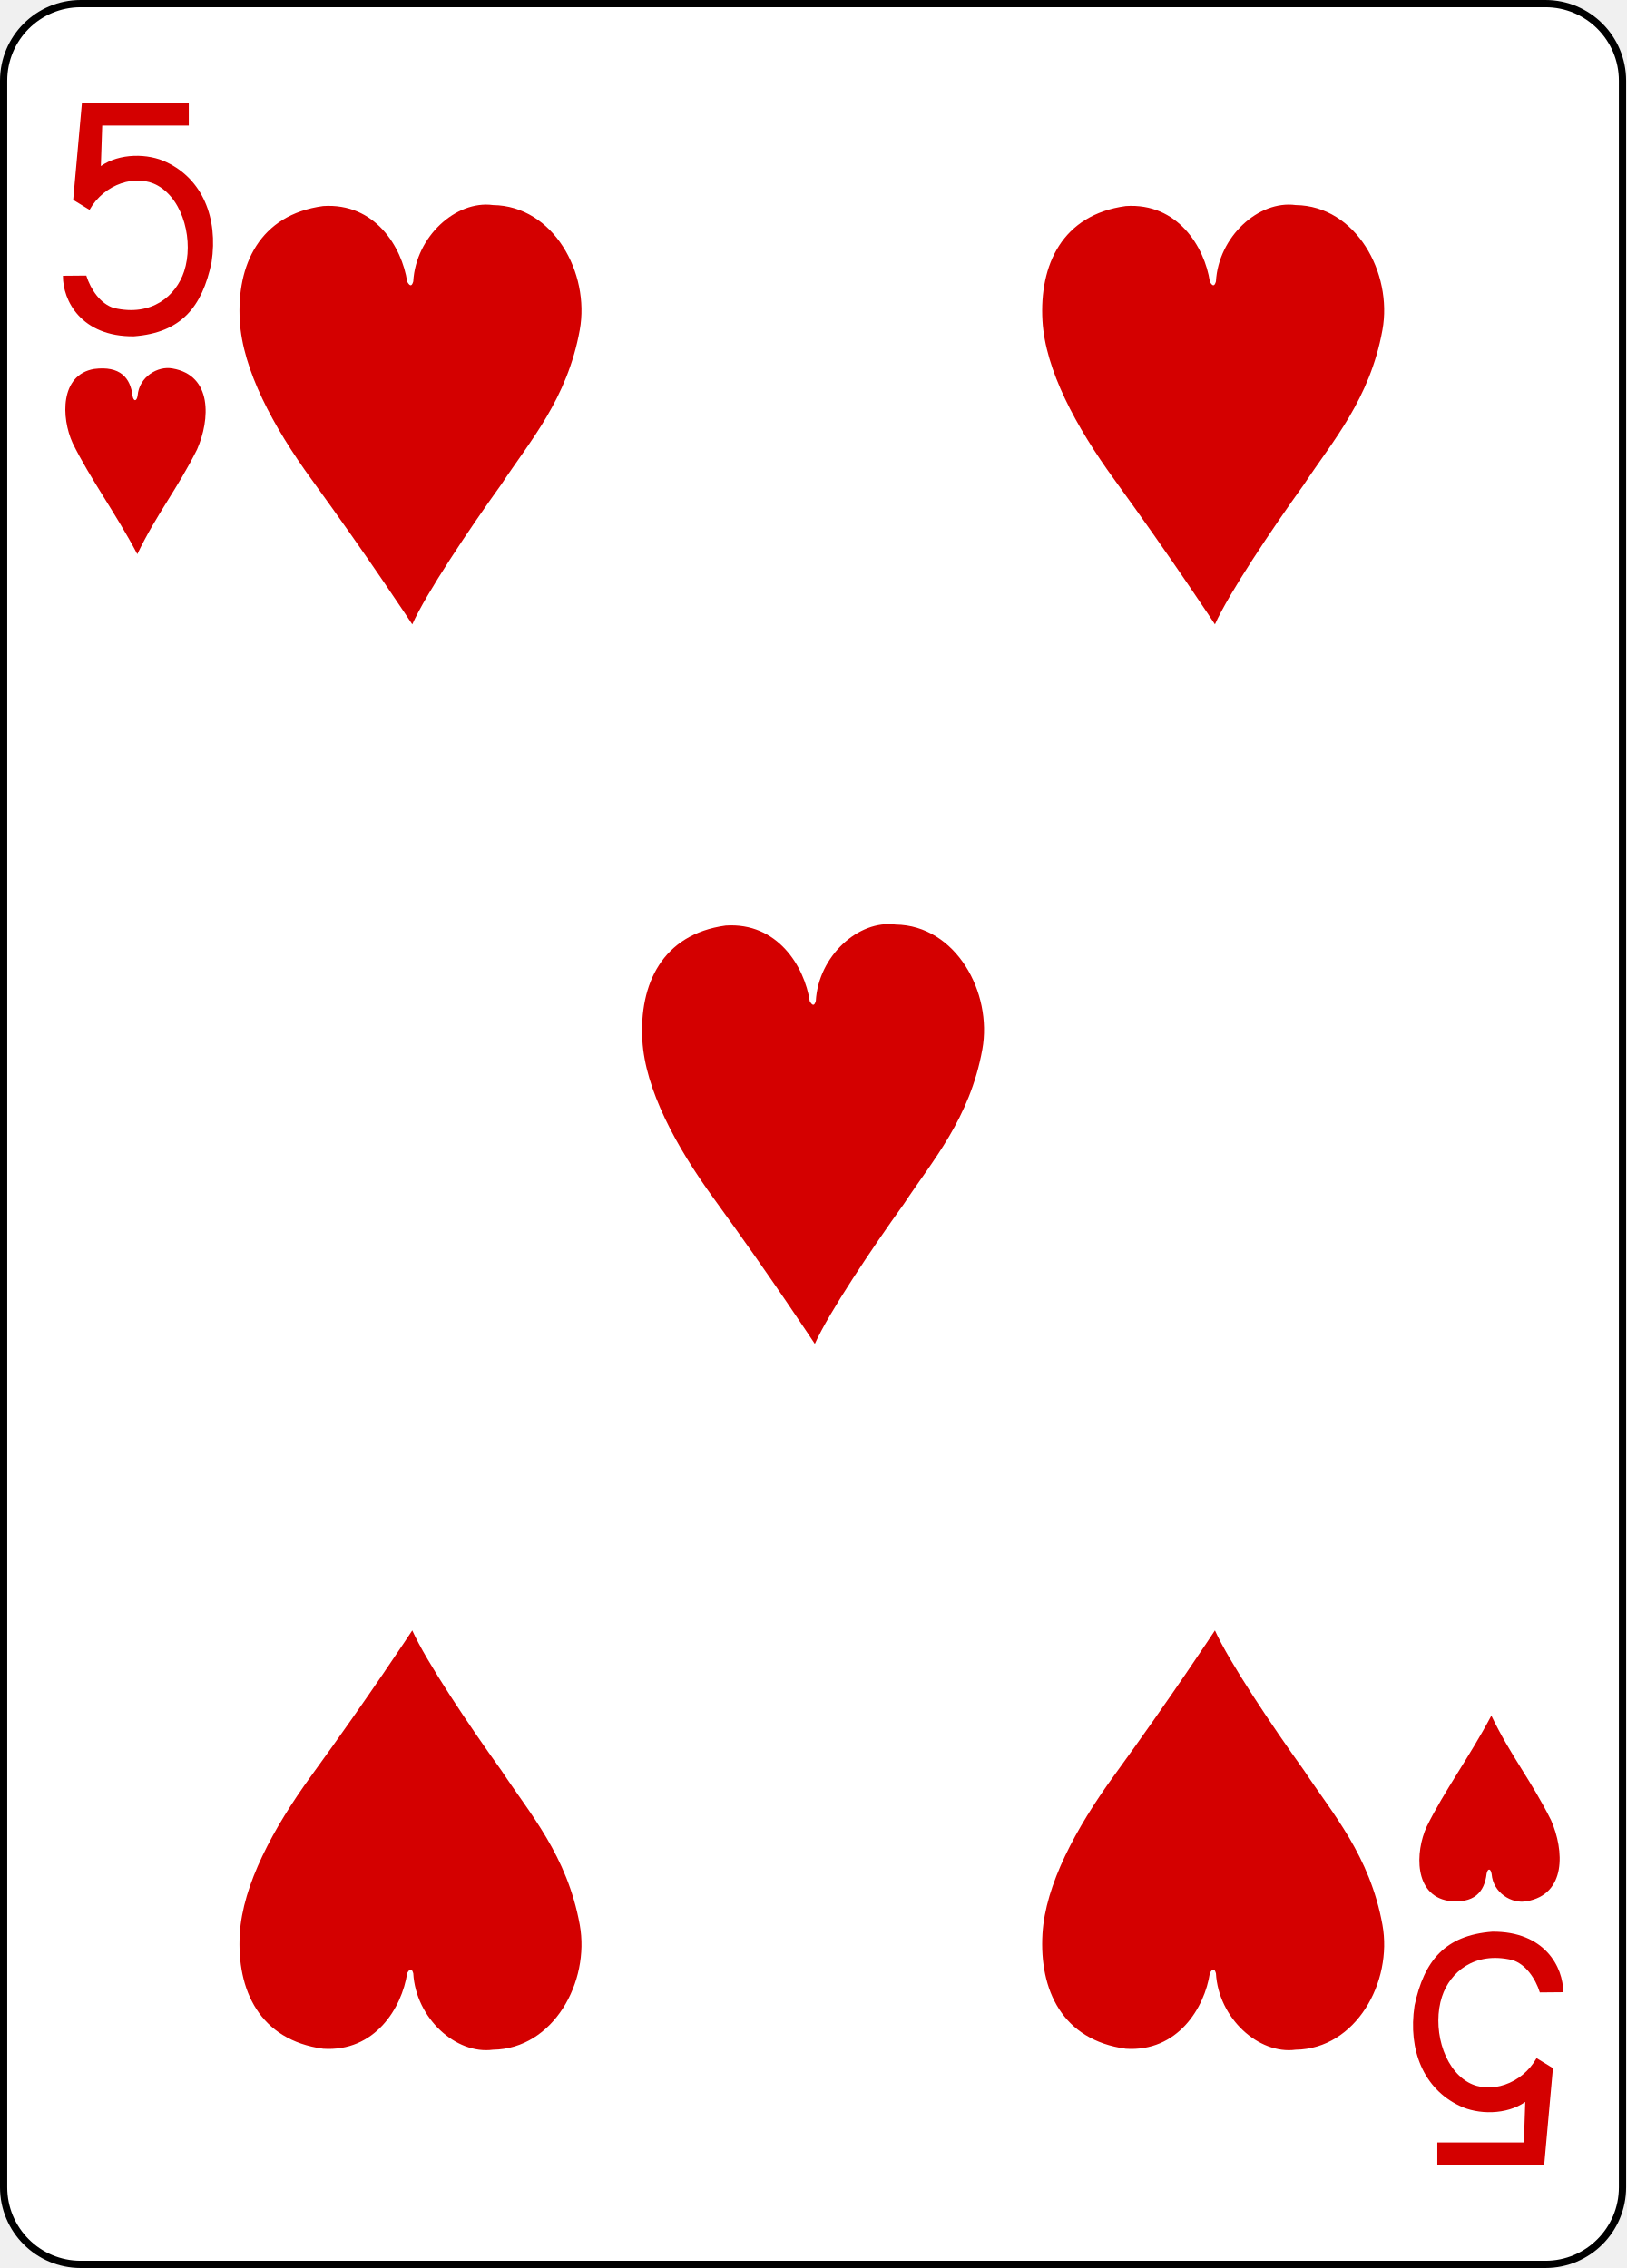
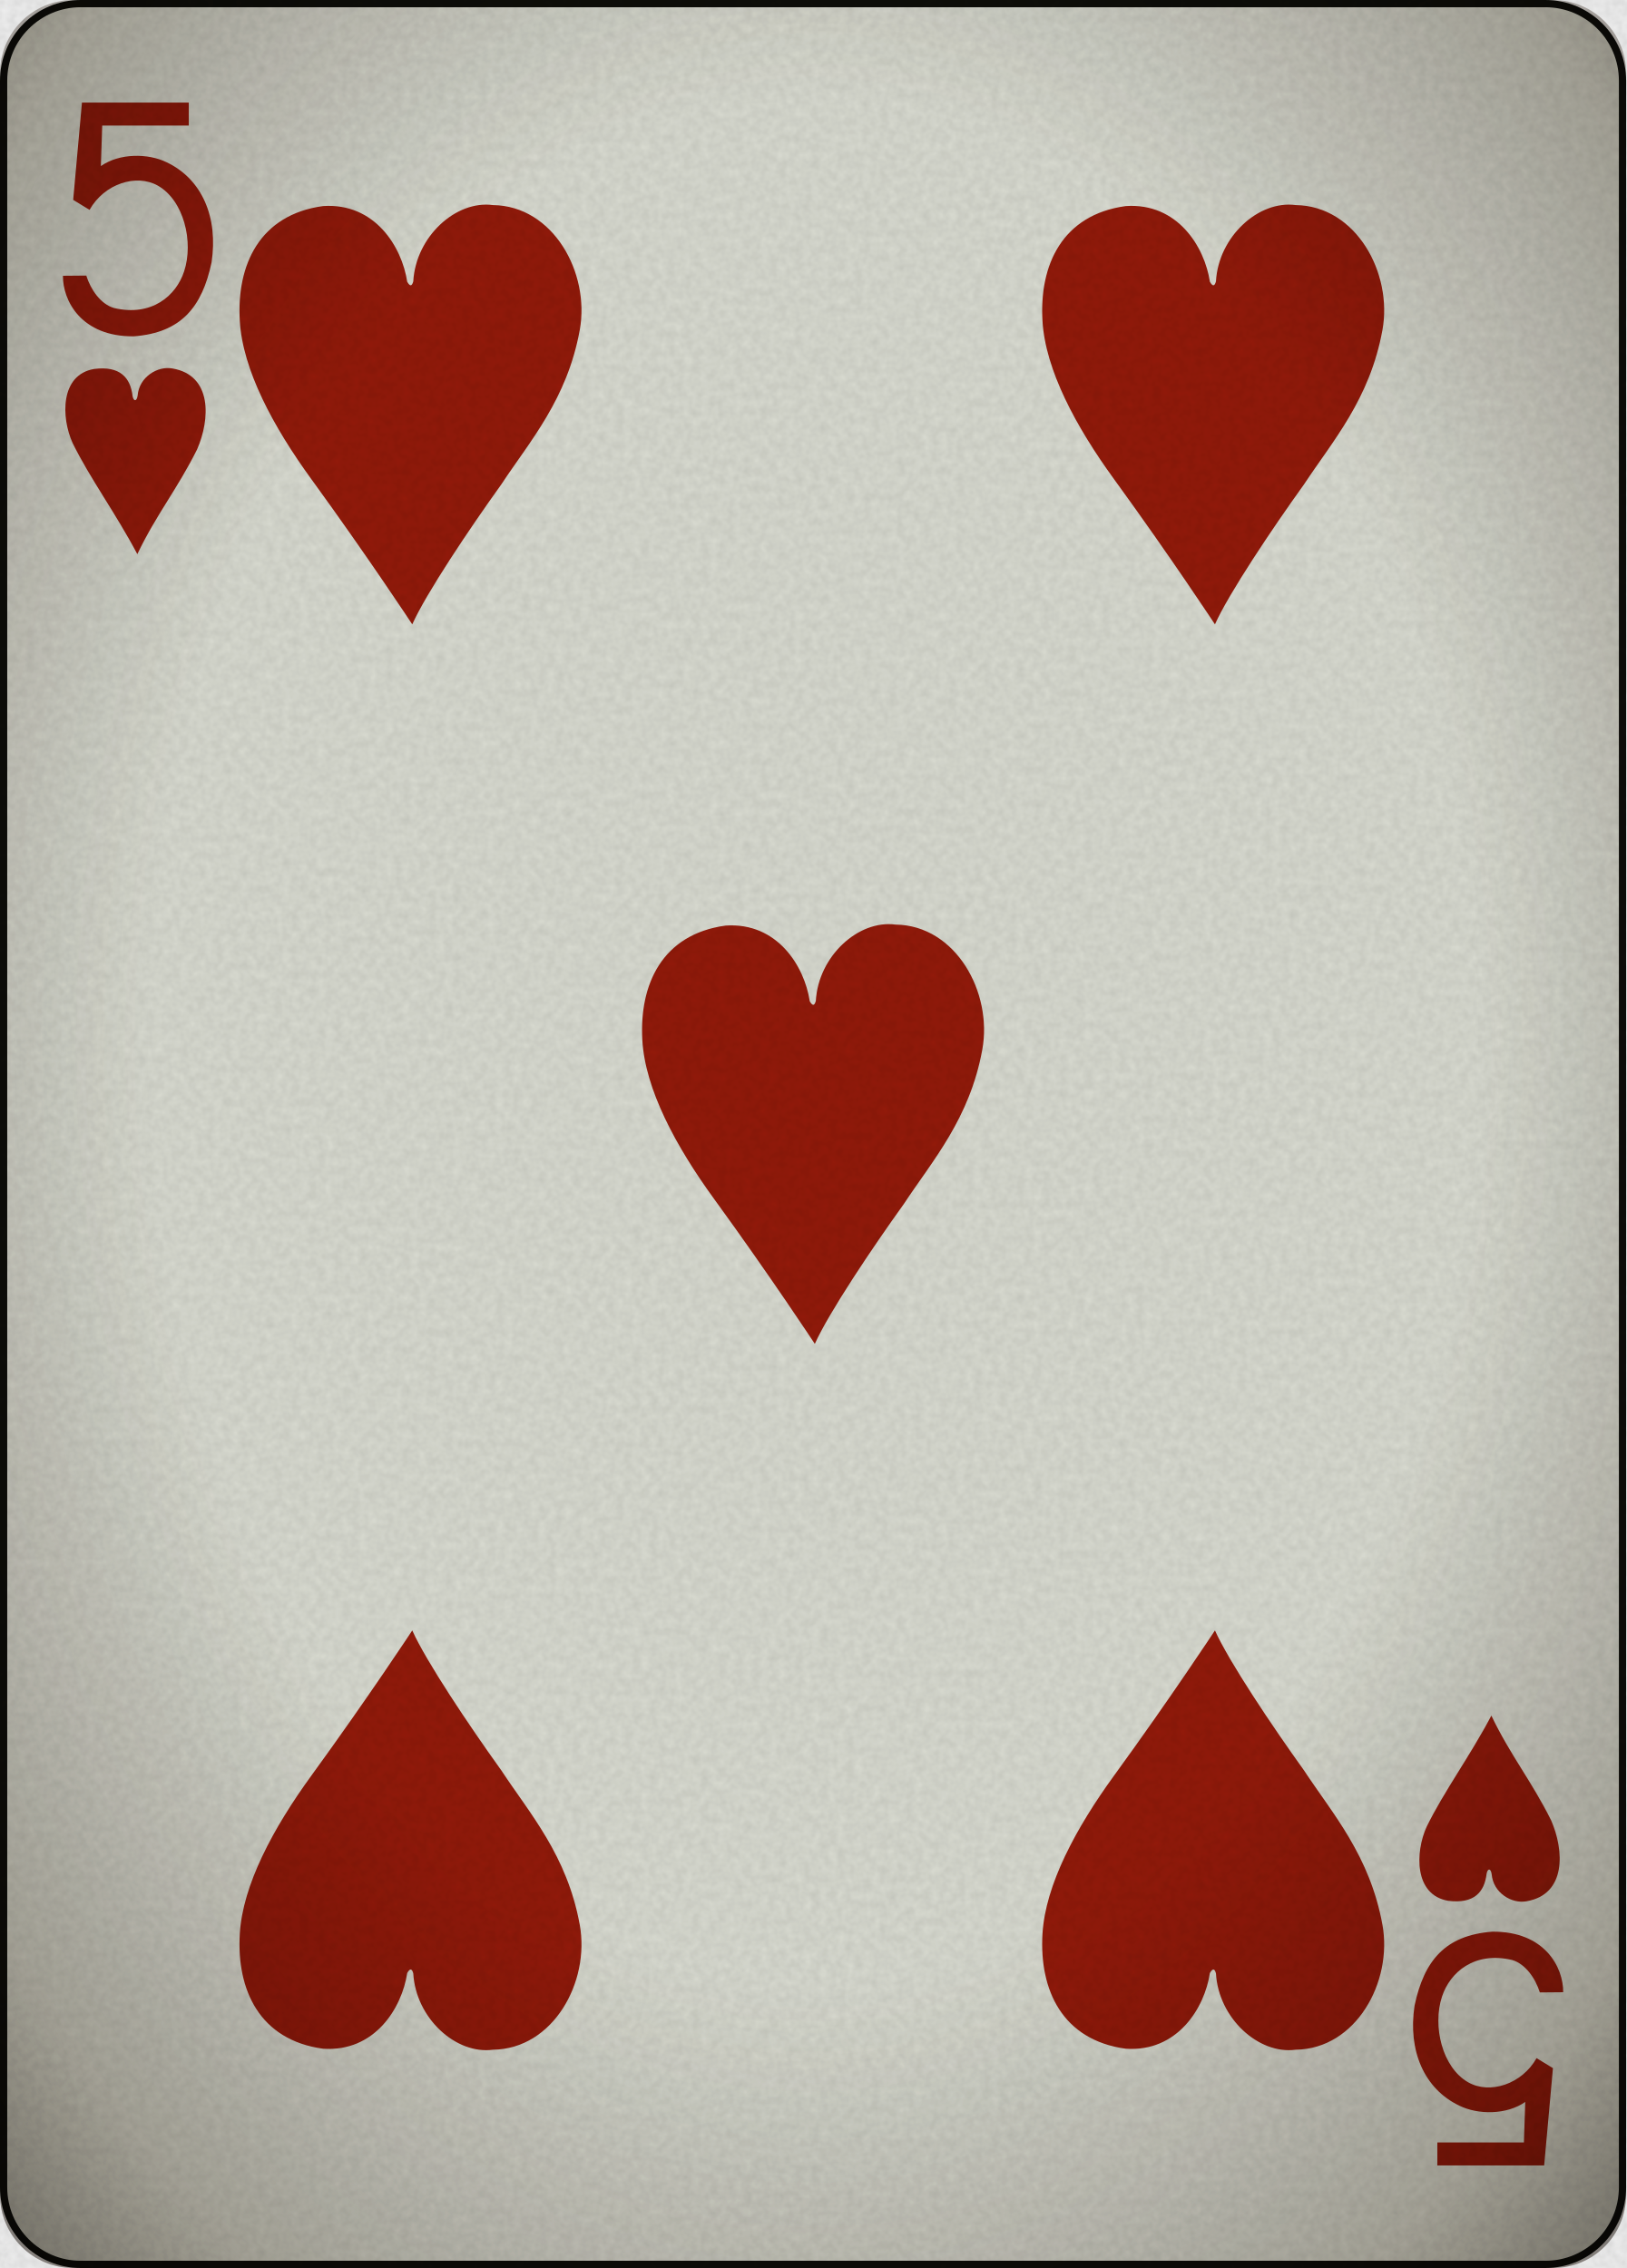
<svg xmlns="http://www.w3.org/2000/svg" width="224.225" height="312.808" id="svg4423" version="1.1">
-   <defs id="defs4425" />
-   <g id="layer1" transform="translate(-259.9347,-369.7772)">
+   <defs id="defs4425">
+     <filter id="envejecido" x="-15%" y="-15%" width="130%" height="130%" color-interpolation-filters="sRGB">
+       <feColorMatrix in="SourceGraphic" type="matrix" values="0.62 0.12 0.05 0 0.06                 0.05 0.70 0.05 0 0.06                 0.00 0.06 0.72 0 0.04                 0    0    0    1 0" result="warm" />
+       <feTurbulence type="fractalNoise" baseFrequency="0.85" numOctaves="2" seed="11" result="noise" />
+       <feColorMatrix in="noise" type="matrix" values="0 0 0 0 0                 0 0 0 0 0                 0 0 0 0 0                 0 0 0 0.10 0" result="noiseAlpha" />
+       <feComposite in="noiseAlpha" in2="warm" operator="over" result="grained" />
+     </filter>
+     <radialGradient id="vignette-grad" cx="50%" cy="46%" r="75%">
+       <stop offset="55%" stop-color="#2a1a0a" stop-opacity="0" />
+       <stop offset="85%" stop-color="#2a1a0a" stop-opacity="0.28" />
+       <stop offset="100%" stop-color="#160d05" stop-opacity="0.55" />
+     </radialGradient>
+   </defs>
+   <g id="layer1" transform="translate(-259.9347,-369.7772)" filter="url(#envejecido)">
    <g transform="translate(-1983.306,198.1498)" id="g8939" style="display:inline">
      <g id="g8809">
        <g transform="translate(-4683.875,2918.937)" id="g8915">
          <rect ry="10.63" rx="10.63" style="display:inline;fill:#ffffff;fill-opacity:1;stroke:#000000;stroke-width:0.997;stroke-miterlimit:4;stroke-dasharray:none;stroke-opacity:1" id="rect6355" width="223.228" height="311.811" x="6927.614" y="-2746.811" />
          <g id="g8601" transform="matrix(0.3010621,0,0,0.3010621,5562.581,-1947.812)">
            <path style="display:inline;fill:#d40000;fill-opacity:1" d="m 4561.226,-2529.25 10.696,-0.094 c 2.034,6.457 6.55,13.041 12.678,14.859 17.312,4.065 28.457,-5.605 32.128,-16.763 4.451,-13.531 -0.101,-32.536 -12.016,-39.287 -9.884,-5.599 -24.563,-0.877 -31.296,11.089 l -7.497,-4.583 4.024,-44.581 48.929,0 0,10.536 -39.652,0 -0.622,18.571 c 8.521,-5.986 21.65,-5.928 30.178,-1.727 16.159,7.702 23.663,25.22 20.518,45.873 -4.353,20.538 -13.942,32.175 -35.599,33.847 -24.064,0.208 -32.564,-16.336 -32.468,-27.739 z" id="path7106" />
            <path id="path7122" d="m 5248.36,-1742.915 -10.696,0.094 c -2.034,-6.457 -6.55,-13.041 -12.678,-14.859 -17.312,-4.065 -28.457,5.605 -32.128,16.763 -4.451,13.531 0.101,32.536 12.016,39.287 9.884,5.599 24.563,0.877 31.296,-11.089 l 7.497,4.583 -4.024,44.582 -48.929,0 0,-10.536 39.652,0 0.622,-18.571 c -8.521,5.986 -21.65,5.928 -30.178,1.727 -16.159,-7.702 -23.663,-25.22 -20.518,-45.873 4.353,-20.538 13.942,-32.175 35.599,-33.847 24.064,-0.208 32.564,16.336 32.468,27.739 z" style="display:inline;fill:#d40000;fill-opacity:1" />
          </g>
        </g>
      </g>
      <path style="display:inline;fill:#d40000;fill-opacity:1" d="m 2253.251,232.723 c -1.583,-3.472 -1.757,-9.405 2.971,-10.208 3.562,-0.458 5.012,1.198 5.3,3.742 0.142,0.743 0.562,0.788 0.695,-0.058 0.204,-2.609 2.787,-4.133 4.806,-3.75 5.527,0.945 5.204,7.028 3.398,11.156 -2.731,5.479 -5.601,8.938 -8.245,14.452 -3.038,-5.741 -6.507,-10.405 -8.926,-15.333 z" id="path8640" />
      <path id="path8524" d="m 2287.794,200.048 c 7.144,-0.474 10.868,5.627 11.595,10.436 0.433,0.764 0.671,0.549 0.837,-0.042 0.349,-6.174 5.875,-11.22 10.993,-10.53 8.328,0.108 13.389,9.375 11.966,17.219 -1.738,9.582 -6.9,15.351 -10.808,21.293 -4.421,6.152 -10.373,15.04 -12.29,19.317 0,0 -6.048,-9.205 -13.917,-20.03 -5.262,-7.239 -9.473,-15.082 -9.865,-21.835 -0.448,-7.715 2.719,-14.632 11.489,-15.828 z" style="display:inline;fill:#d40000;fill-opacity:1" />
      <path id="path8526" d="m 2398.476,200.048 c 7.144,-0.474 10.868,5.627 11.595,10.436 0.433,0.764 0.671,0.549 0.837,-0.042 0.349,-6.174 5.875,-11.22 10.993,-10.53 8.328,0.108 13.389,9.375 11.966,17.219 -1.738,9.582 -6.9,15.351 -10.808,21.293 -4.421,6.152 -10.373,15.04 -12.29,19.317 0,0 -6.048,-9.205 -13.917,-20.03 -5.262,-7.239 -9.473,-15.082 -9.865,-21.835 -0.448,-7.715 2.719,-14.632 11.489,-15.828 z" style="display:inline;fill:#d40000;fill-opacity:1" />
      <path id="path8528" d="m 2343.303,299.285 c 7.144,-0.474 10.868,5.627 11.595,10.436 0.433,0.764 0.671,0.549 0.837,-0.042 0.349,-6.174 5.875,-11.22 10.993,-10.53 8.328,0.108 13.389,9.375 11.966,17.219 -1.738,9.582 -6.9,15.351 -10.808,21.293 -4.421,6.152 -10.373,15.04 -12.29,19.317 0,0 -6.048,-9.205 -13.917,-20.03 -5.262,-7.239 -9.473,-15.082 -9.865,-21.835 -0.448,-7.715 2.719,-14.632 11.489,-15.828 z" style="display:inline;fill:#d40000;fill-opacity:1" />
      <path id="path8588" d="m 2287.794,454.193 c 7.144,0.474 10.868,-5.627 11.595,-10.436 0.433,-0.764 0.671,-0.549 0.837,0.042 0.349,6.174 5.875,11.22 10.993,10.53 8.328,-0.108 13.389,-9.375 11.966,-17.219 -1.738,-9.582 -6.9,-15.351 -10.808,-21.293 -4.421,-6.152 -10.373,-15.04 -12.29,-19.317 0,0 -6.048,9.205 -13.917,20.03 -5.262,7.239 -9.473,15.082 -9.865,21.835 -0.448,7.715 2.719,14.632 11.489,15.828 z" style="display:inline;fill:#d40000;fill-opacity:1" />
      <path id="path8590" d="m 2398.476,454.193 c 7.144,0.474 10.868,-5.627 11.595,-10.436 0.433,-0.764 0.671,-0.549 0.837,0.042 0.349,6.174 5.875,11.22 10.993,10.53 8.328,-0.108 13.389,-9.375 11.966,-17.219 -1.738,-9.582 -6.9,-15.351 -10.808,-21.293 -4.421,-6.152 -10.373,-15.04 -12.29,-19.317 0,0 -6.048,9.205 -13.917,20.03 -5.262,7.239 -9.473,15.082 -9.865,21.835 -0.448,7.715 2.719,14.632 11.489,15.828 z" style="display:inline;fill:#d40000;fill-opacity:1" />
      <path id="path8656" d="m 2439.958,423.581 c -1.583,3.472 -1.757,9.405 2.971,10.208 3.562,0.458 5.012,-1.198 5.3,-3.742 0.142,-0.743 0.562,-0.788 0.695,0.058 0.204,2.609 2.787,4.133 4.806,3.75 5.527,-0.945 5.204,-7.028 3.398,-11.156 -2.731,-5.479 -5.601,-8.938 -8.245,-14.452 -3.038,5.741 -6.507,10.405 -8.926,15.333 z" style="display:inline;fill:#d40000;fill-opacity:1" />
    </g>
  </g>
+   <rect x="0" y="0" width="224.225" height="312.808" rx="10.09" ry="10.09" fill="url(#vignette-grad)" style="mix-blend-mode:multiply" />
</svg>
